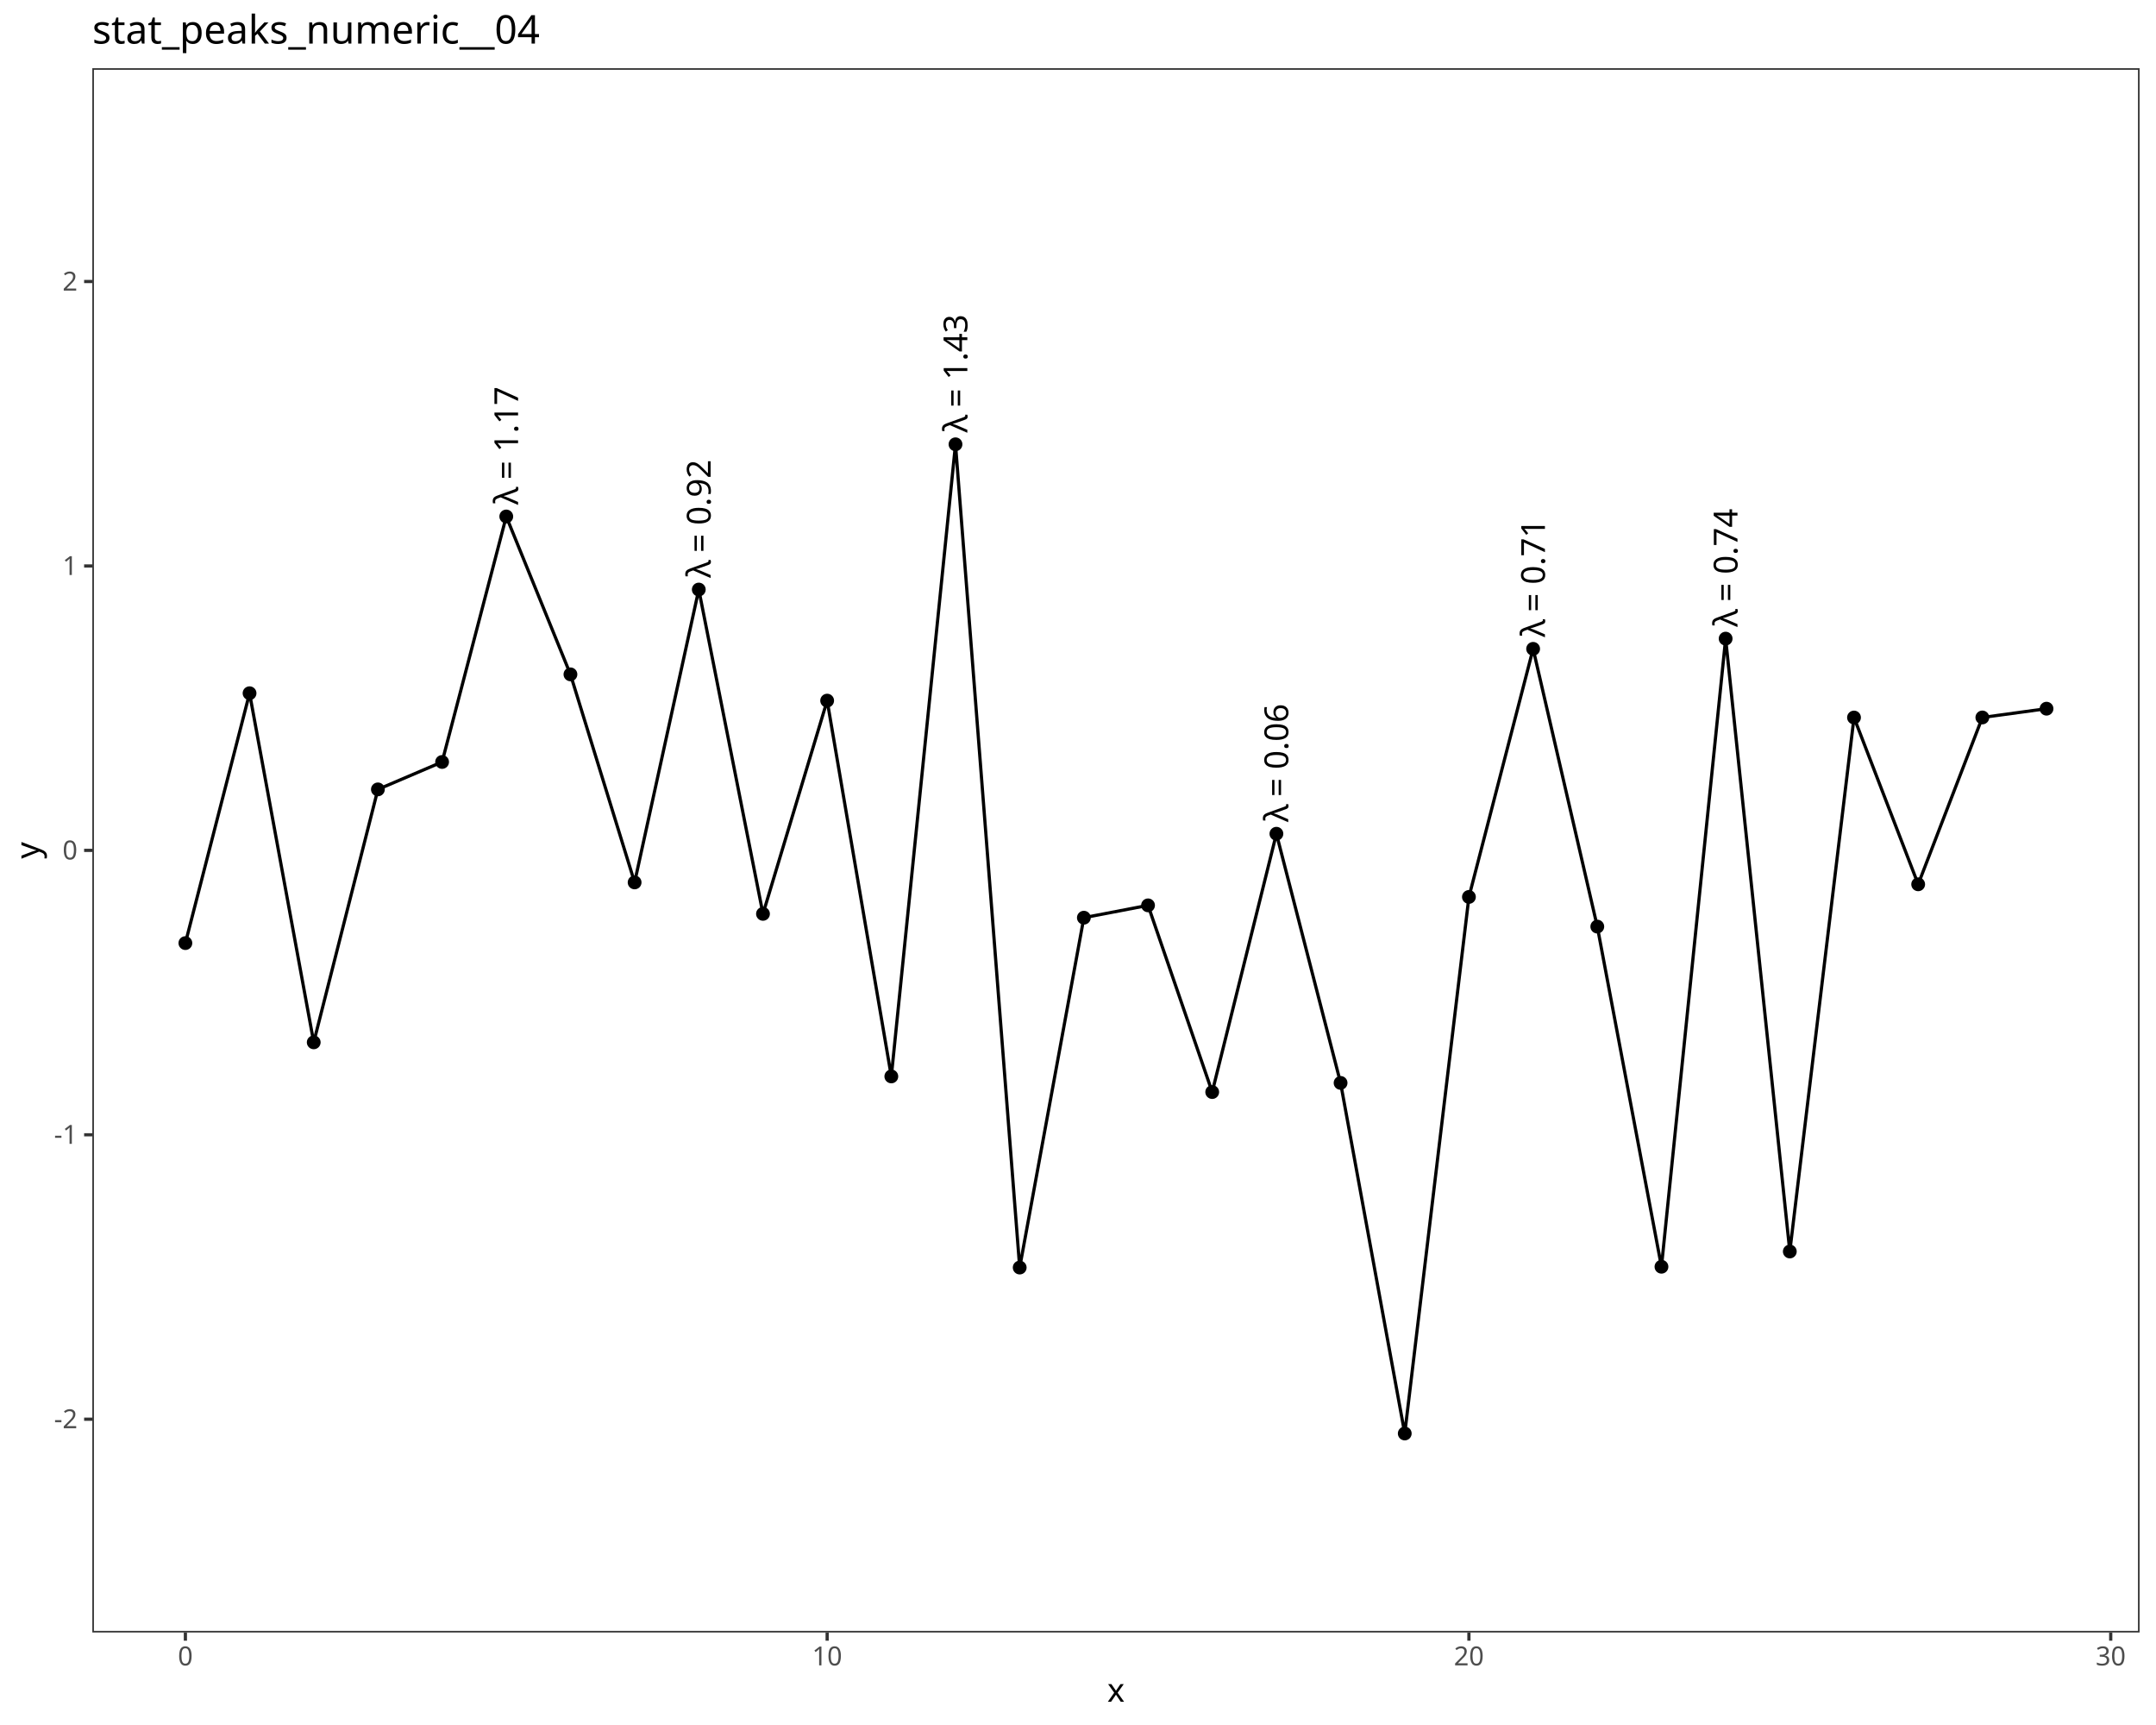
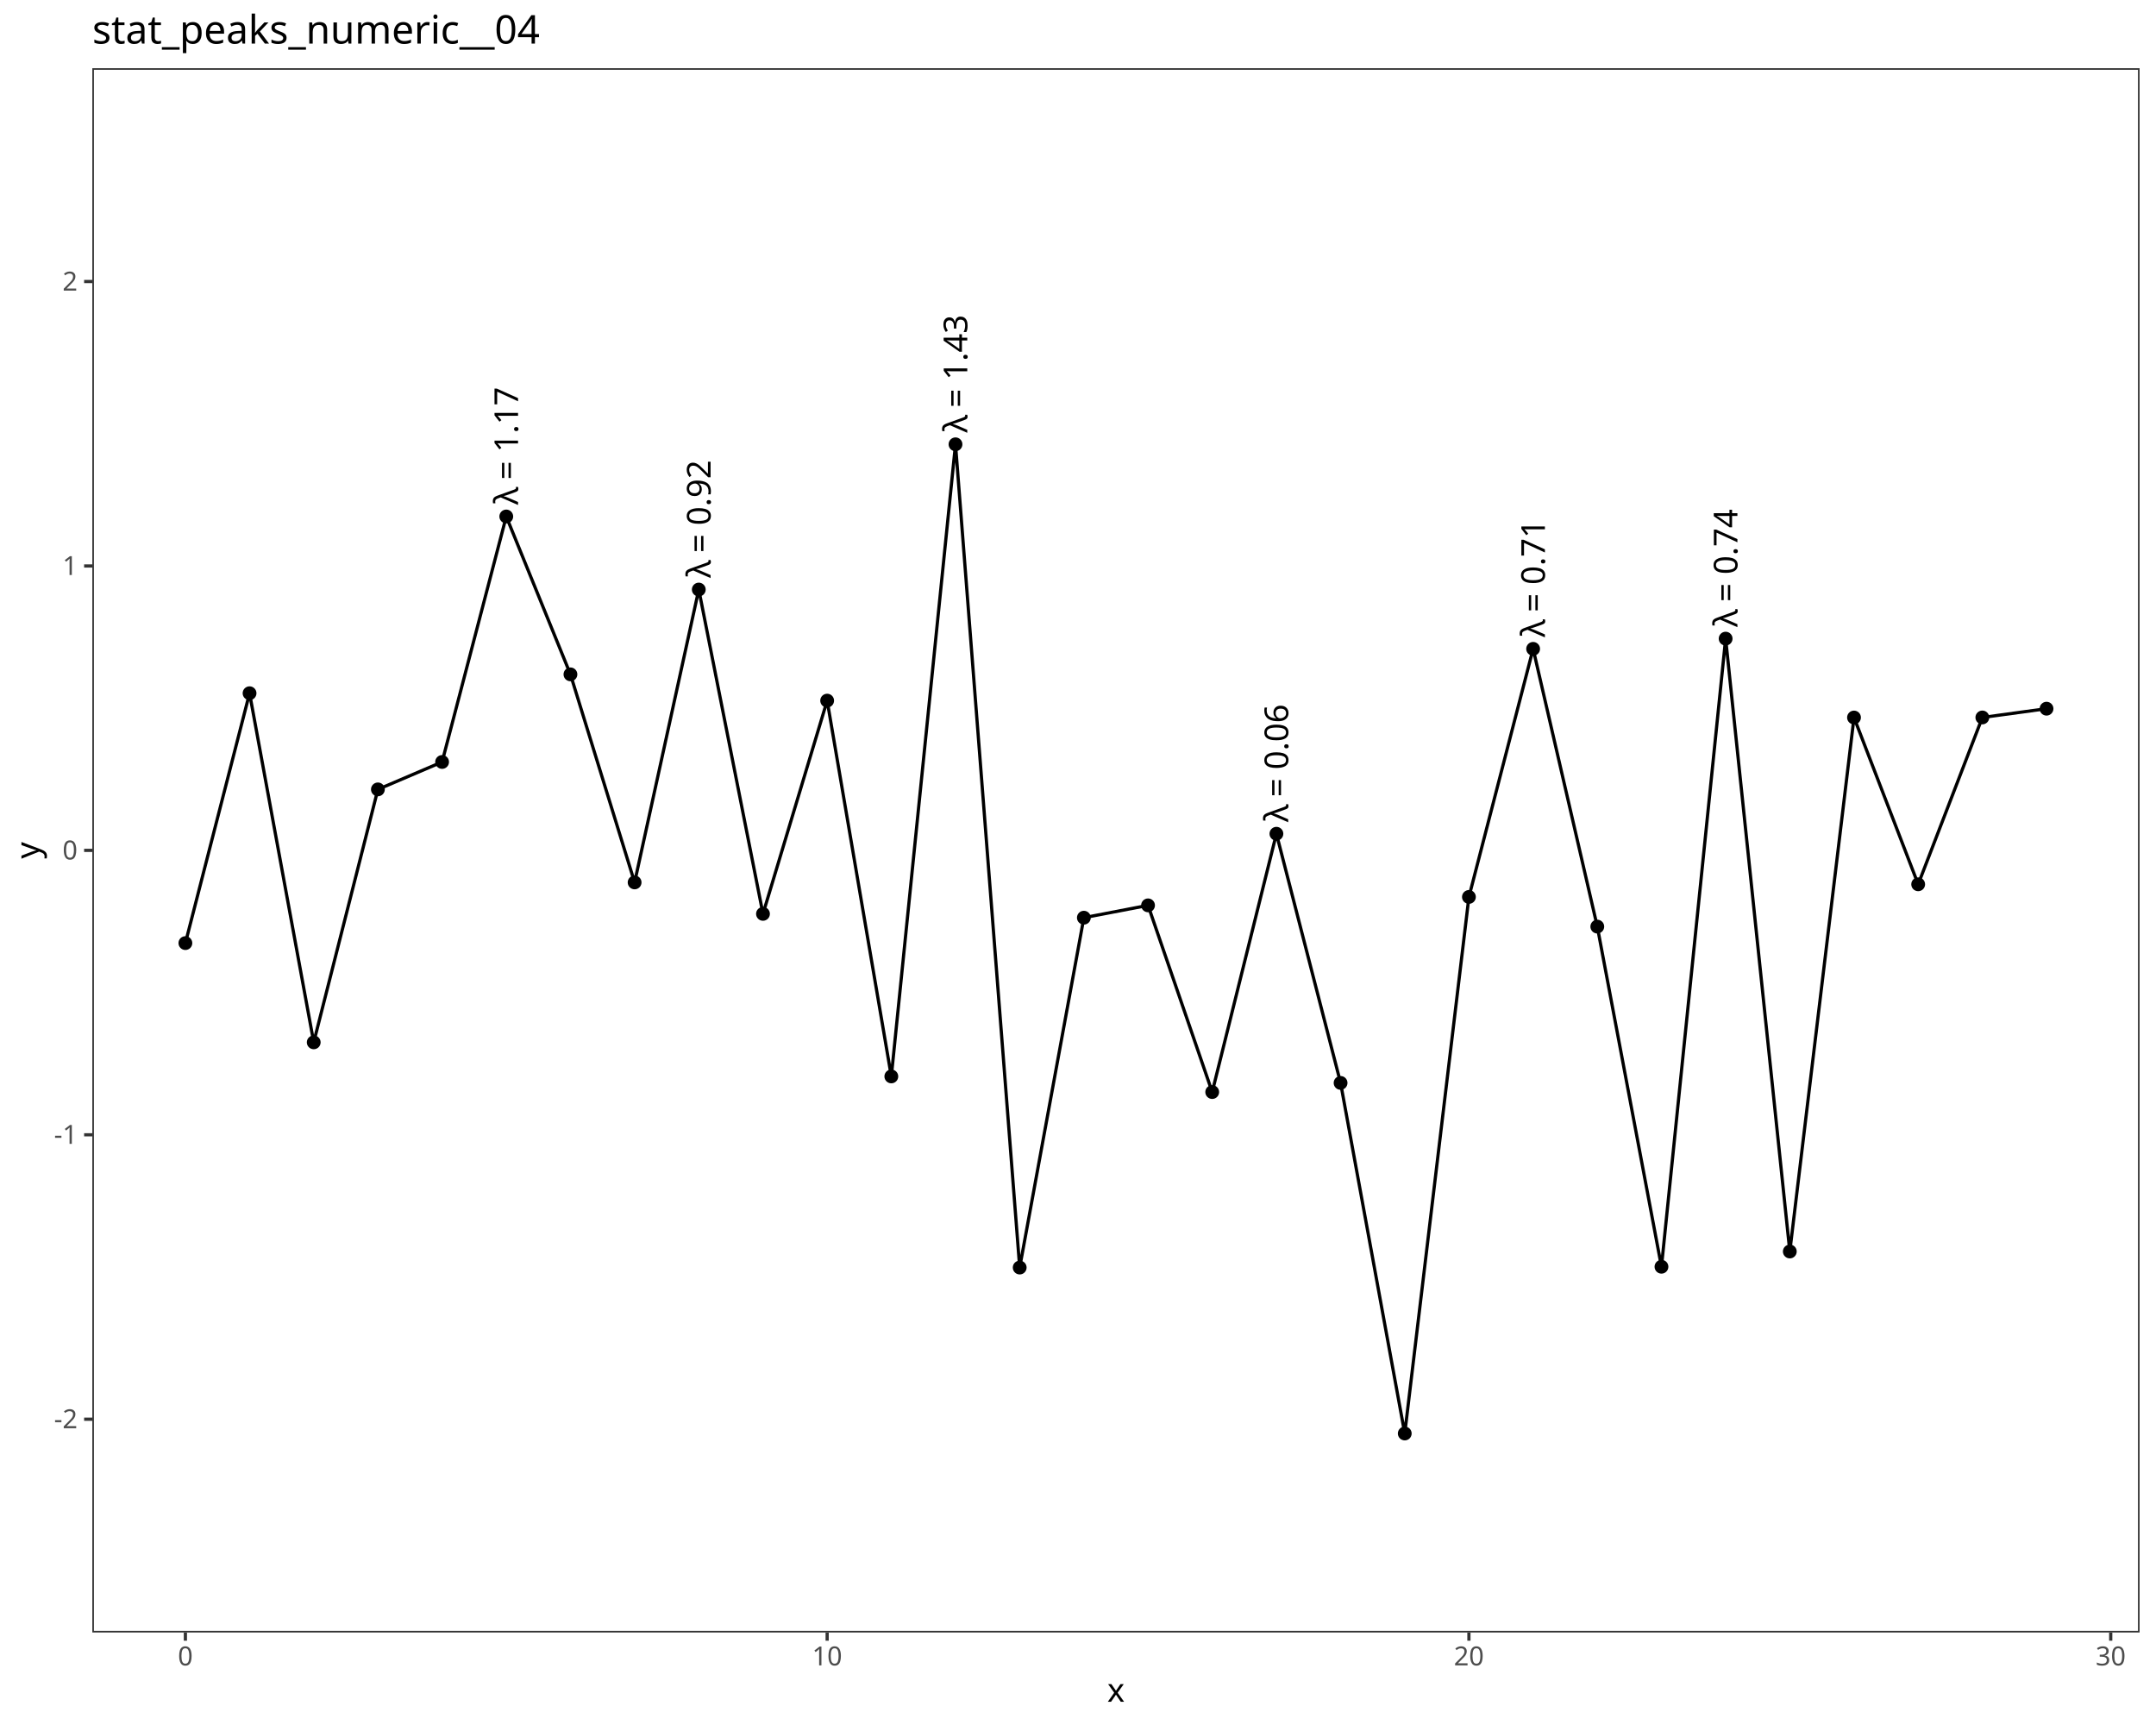
<svg xmlns="http://www.w3.org/2000/svg" class="svglite" data-engine-version="2.0" width="720.00pt" height="576.00pt" viewBox="0 0 720.00 576.00">
  <defs>
    <style type="text/css">
    .svglite line, .svglite polyline, .svglite polygon, .svglite path, .svglite rect, .svglite circle {
      fill: none;
      stroke: #000000;
      stroke-linecap: round;
      stroke-linejoin: round;
      stroke-miterlimit: 10.00;
    }
  </style>
  </defs>
  <rect width="100%" height="100%" style="stroke: none; fill: #FFFFFF;" />
  <defs>
    <clipPath id="cpMC4wMHw3MjAuMDB8MC4wMHw1NzYuMDA=">
      <rect x="0.00" y="0.00" width="720.00" height="576.00" />
    </clipPath>
  </defs>
  <g clip-path="url(#cpMC4wMHw3MjAuMDB8MC4wMHw1NzYuMDA=)">
    <rect x="0.00" y="0.00" width="720.00" height="576.00" style="stroke-width: 1.07; stroke: #FFFFFF; fill: #FFFFFF;" />
  </g>
  <defs>
    <clipPath id="cpMzAuODN8NzE0LjUyfDIyLjc4fDU0NS4xMQ==">
      <rect x="30.83" y="22.78" width="683.69" height="522.33" />
    </clipPath>
  </defs>
  <g clip-path="url(#cpMzAuODN8NzE0LjUyfDIyLjc4fDU0NS4xMQ==)">
    <rect x="30.83" y="22.78" width="683.69" height="522.33" style="stroke-width: 1.07; stroke: none; fill: #FFFFFF;" />
    <circle cx="61.91" cy="314.91" r="1.95" style="stroke-width: 0.71; fill: #000000;" />
    <circle cx="83.34" cy="231.48" r="1.95" style="stroke-width: 0.71; fill: #000000;" />
    <circle cx="104.77" cy="348.05" r="1.95" style="stroke-width: 0.71; fill: #000000;" />
    <circle cx="126.20" cy="263.59" r="1.95" style="stroke-width: 0.71; fill: #000000;" />
    <circle cx="147.64" cy="254.43" r="1.95" style="stroke-width: 0.71; fill: #000000;" />
    <circle cx="169.07" cy="172.46" r="1.95" style="stroke-width: 0.71; fill: #000000;" />
    <circle cx="190.50" cy="225.18" r="1.95" style="stroke-width: 0.71; fill: #000000;" />
    <circle cx="211.93" cy="294.65" r="1.95" style="stroke-width: 0.71; fill: #000000;" />
    <circle cx="233.36" cy="196.86" r="1.95" style="stroke-width: 0.71; fill: #000000;" />
    <circle cx="254.80" cy="305.15" r="1.95" style="stroke-width: 0.71; fill: #000000;" />
    <circle cx="276.23" cy="233.95" r="1.95" style="stroke-width: 0.71; fill: #000000;" />
    <circle cx="297.66" cy="359.43" r="1.95" style="stroke-width: 0.71; fill: #000000;" />
    <circle cx="319.09" cy="148.36" r="1.95" style="stroke-width: 0.71; fill: #000000;" />
    <circle cx="340.53" cy="423.25" r="1.95" style="stroke-width: 0.71; fill: #000000;" />
    <circle cx="361.96" cy="306.43" r="1.95" style="stroke-width: 0.71; fill: #000000;" />
    <circle cx="383.39" cy="302.31" r="1.95" style="stroke-width: 0.71; fill: #000000;" />
    <circle cx="404.82" cy="364.65" r="1.95" style="stroke-width: 0.71; fill: #000000;" />
    <circle cx="426.26" cy="278.40" r="1.95" style="stroke-width: 0.71; fill: #000000;" />
    <circle cx="447.69" cy="361.60" r="1.95" style="stroke-width: 0.71; fill: #000000;" />
    <circle cx="469.12" cy="478.66" r="1.95" style="stroke-width: 0.71; fill: #000000;" />
    <circle cx="490.55" cy="299.50" r="1.95" style="stroke-width: 0.71; fill: #000000;" />
    <circle cx="511.99" cy="216.66" r="1.95" style="stroke-width: 0.71; fill: #000000;" />
    <circle cx="533.42" cy="309.40" r="1.95" style="stroke-width: 0.71; fill: #000000;" />
    <circle cx="554.85" cy="422.98" r="1.95" style="stroke-width: 0.71; fill: #000000;" />
    <circle cx="576.28" cy="213.25" r="1.95" style="stroke-width: 0.71; fill: #000000;" />
    <circle cx="597.71" cy="417.89" r="1.95" style="stroke-width: 0.71; fill: #000000;" />
    <circle cx="619.15" cy="239.59" r="1.95" style="stroke-width: 0.71; fill: #000000;" />
    <circle cx="640.58" cy="295.28" r="1.95" style="stroke-width: 0.71; fill: #000000;" />
    <circle cx="662.01" cy="239.57" r="1.95" style="stroke-width: 0.71; fill: #000000;" />
    <circle cx="683.44" cy="236.64" r="1.95" style="stroke-width: 0.71; fill: #000000;" />
    <polyline points="61.91,314.91 83.34,231.48 104.77,348.05 126.20,263.59 147.64,254.43 169.07,172.46 190.50,225.18 211.93,294.65 233.36,196.86 254.80,305.15 276.23,233.95 297.66,359.43 319.09,148.36 340.53,423.25 361.96,306.43 383.39,302.31 404.82,364.65 426.26,278.40 447.69,361.60 469.12,478.66 490.55,299.50 511.99,216.66 533.42,309.40 554.85,422.98 576.28,213.25 597.71,417.89 619.15,239.59 640.58,295.28 662.01,239.57 683.44,236.64 " style="stroke-width: 1.07; stroke-linecap: butt;" />
-     <text transform="translate(173.01,168.55) rotate(-90)" style="font-size: 11.04px; font-family: sans;" textLength="5.62px" lengthAdjust="spacingAndGlyphs">λ</text>
-     <text transform="translate(173.01,162.93) rotate(-90)" style="font-size: 11.04px; font-family: sans;" textLength="2.76px" lengthAdjust="spacingAndGlyphs"> </text>
-     <text transform="translate(173.01,160.16) rotate(-90)" style="font-size: 11.04px; font-family: sans;" textLength="6.45px" lengthAdjust="spacingAndGlyphs">=</text>
-     <text transform="translate(173.01,153.71) rotate(-90)" style="font-size: 11.04px; font-family: sans;" textLength="2.76px" lengthAdjust="spacingAndGlyphs"> </text>
-     <text transform="translate(173.01,150.95) rotate(-90)" style="font-size: 11.04px; font-family: sans;" textLength="21.49px" lengthAdjust="spacingAndGlyphs">1.17</text>
-     <text transform="translate(237.31,192.95) rotate(-90)" style="font-size: 11.04px; font-family: sans;" textLength="5.62px" lengthAdjust="spacingAndGlyphs">λ</text>
-     <text transform="translate(237.31,187.33) rotate(-90)" style="font-size: 11.04px; font-family: sans;" textLength="2.76px" lengthAdjust="spacingAndGlyphs"> </text>
-     <text transform="translate(237.31,184.56) rotate(-90)" style="font-size: 11.04px; font-family: sans;" textLength="6.45px" lengthAdjust="spacingAndGlyphs">=</text>
-     <text transform="translate(237.31,178.11) rotate(-90)" style="font-size: 11.04px; font-family: sans;" textLength="2.76px" lengthAdjust="spacingAndGlyphs"> </text>
-     <text transform="translate(237.31,175.35) rotate(-90)" style="font-size: 11.04px; font-family: sans;" textLength="21.49px" lengthAdjust="spacingAndGlyphs">0.92</text>
-     <text transform="translate(323.04,144.45) rotate(-90)" style="font-size: 11.04px; font-family: sans;" textLength="5.62px" lengthAdjust="spacingAndGlyphs">λ</text>
-     <text transform="translate(323.04,138.82) rotate(-90)" style="font-size: 11.04px; font-family: sans;" textLength="2.76px" lengthAdjust="spacingAndGlyphs"> </text>
-     <text transform="translate(323.04,136.06) rotate(-90)" style="font-size: 11.04px; font-family: sans;" textLength="6.45px" lengthAdjust="spacingAndGlyphs">=</text>
-     <text transform="translate(323.04,129.61) rotate(-90)" style="font-size: 11.04px; font-family: sans;" textLength="2.76px" lengthAdjust="spacingAndGlyphs"> </text>
-     <text transform="translate(323.04,126.85) rotate(-90)" style="font-size: 11.04px; font-family: sans;" textLength="21.49px" lengthAdjust="spacingAndGlyphs">1.43</text>
-     <text transform="translate(430.20,274.49) rotate(-90)" style="font-size: 11.04px; font-family: sans;" textLength="5.62px" lengthAdjust="spacingAndGlyphs">λ</text>
-     <text transform="translate(430.20,268.86) rotate(-90)" style="font-size: 11.04px; font-family: sans;" textLength="2.76px" lengthAdjust="spacingAndGlyphs"> </text>
-     <text transform="translate(430.20,266.10) rotate(-90)" style="font-size: 11.04px; font-family: sans;" textLength="6.45px" lengthAdjust="spacingAndGlyphs">=</text>
-     <text transform="translate(430.20,259.65) rotate(-90)" style="font-size: 11.04px; font-family: sans;" textLength="2.76px" lengthAdjust="spacingAndGlyphs"> </text>
-     <text transform="translate(430.20,256.89) rotate(-90)" style="font-size: 11.04px; font-family: sans;" textLength="21.49px" lengthAdjust="spacingAndGlyphs">0.06</text>
-     <text transform="translate(515.93,212.75) rotate(-90)" style="font-size: 11.04px; font-family: sans;" textLength="5.62px" lengthAdjust="spacingAndGlyphs">λ</text>
-     <text transform="translate(515.93,207.13) rotate(-90)" style="font-size: 11.04px; font-family: sans;" textLength="2.76px" lengthAdjust="spacingAndGlyphs"> </text>
-     <text transform="translate(515.93,204.37) rotate(-90)" style="font-size: 11.04px; font-family: sans;" textLength="6.45px" lengthAdjust="spacingAndGlyphs">=</text>
-     <text transform="translate(515.93,197.91) rotate(-90)" style="font-size: 11.04px; font-family: sans;" textLength="2.76px" lengthAdjust="spacingAndGlyphs"> </text>
-     <text transform="translate(515.93,195.15) rotate(-90)" style="font-size: 11.04px; font-family: sans;" textLength="21.49px" lengthAdjust="spacingAndGlyphs">0.71</text>
-     <text transform="translate(580.23,209.34) rotate(-90)" style="font-size: 11.04px; font-family: sans;" textLength="5.62px" lengthAdjust="spacingAndGlyphs">λ</text>
-     <text transform="translate(580.23,203.72) rotate(-90)" style="font-size: 11.04px; font-family: sans;" textLength="2.76px" lengthAdjust="spacingAndGlyphs"> </text>
-     <text transform="translate(580.23,200.96) rotate(-90)" style="font-size: 11.04px; font-family: sans;" textLength="6.45px" lengthAdjust="spacingAndGlyphs">=</text>
-     <text transform="translate(580.23,194.50) rotate(-90)" style="font-size: 11.04px; font-family: sans;" textLength="2.76px" lengthAdjust="spacingAndGlyphs"> </text>
-     <text transform="translate(580.23,191.74) rotate(-90)" style="font-size: 11.04px; font-family: sans;" textLength="21.49px" lengthAdjust="spacingAndGlyphs">0.74</text>
+     <text transform="translate(173.00,168.56) rotate(-90)" style="font-size: 11.00px; font-family: sans;" textLength="5.60px" lengthAdjust="spacingAndGlyphs">λ</text>
+     <text transform="translate(173.00,162.96) rotate(-90)" style="font-size: 11.00px; font-family: sans;" textLength="2.75px" lengthAdjust="spacingAndGlyphs"> </text>
+     <text transform="translate(173.00,160.21) rotate(-90)" style="font-size: 11.00px; font-family: sans;" textLength="6.43px" lengthAdjust="spacingAndGlyphs">=</text>
+     <text transform="translate(173.00,153.78) rotate(-90)" style="font-size: 11.00px; font-family: sans;" textLength="2.75px" lengthAdjust="spacingAndGlyphs"> </text>
+     <text transform="translate(173.00,151.03) rotate(-90)" style="font-size: 11.00px; font-family: sans;" textLength="21.41px" lengthAdjust="spacingAndGlyphs">1.17</text>
+     <text transform="translate(237.30,192.96) rotate(-90)" style="font-size: 11.00px; font-family: sans;" textLength="5.60px" lengthAdjust="spacingAndGlyphs">λ</text>
+     <text transform="translate(237.30,187.36) rotate(-90)" style="font-size: 11.00px; font-family: sans;" textLength="2.75px" lengthAdjust="spacingAndGlyphs"> </text>
+     <text transform="translate(237.30,184.61) rotate(-90)" style="font-size: 11.00px; font-family: sans;" textLength="6.43px" lengthAdjust="spacingAndGlyphs">=</text>
+     <text transform="translate(237.30,178.18) rotate(-90)" style="font-size: 11.00px; font-family: sans;" textLength="2.75px" lengthAdjust="spacingAndGlyphs"> </text>
+     <text transform="translate(237.30,175.43) rotate(-90)" style="font-size: 11.00px; font-family: sans;" textLength="21.41px" lengthAdjust="spacingAndGlyphs">0.92</text>
+     <text transform="translate(323.02,144.46) rotate(-90)" style="font-size: 11.00px; font-family: sans;" textLength="5.60px" lengthAdjust="spacingAndGlyphs">λ</text>
+     <text transform="translate(323.02,138.86) rotate(-90)" style="font-size: 11.00px; font-family: sans;" textLength="2.75px" lengthAdjust="spacingAndGlyphs"> </text>
+     <text transform="translate(323.02,136.11) rotate(-90)" style="font-size: 11.00px; font-family: sans;" textLength="6.43px" lengthAdjust="spacingAndGlyphs">=</text>
+     <text transform="translate(323.02,129.68) rotate(-90)" style="font-size: 11.00px; font-family: sans;" textLength="2.75px" lengthAdjust="spacingAndGlyphs"> </text>
+     <text transform="translate(323.02,126.92) rotate(-90)" style="font-size: 11.00px; font-family: sans;" textLength="21.41px" lengthAdjust="spacingAndGlyphs">1.43</text>
+     <text transform="translate(430.19,274.50) rotate(-90)" style="font-size: 11.00px; font-family: sans;" textLength="5.60px" lengthAdjust="spacingAndGlyphs">λ</text>
+     <text transform="translate(430.19,268.90) rotate(-90)" style="font-size: 11.00px; font-family: sans;" textLength="2.75px" lengthAdjust="spacingAndGlyphs"> </text>
+     <text transform="translate(430.19,266.15) rotate(-90)" style="font-size: 11.00px; font-family: sans;" textLength="6.43px" lengthAdjust="spacingAndGlyphs">=</text>
+     <text transform="translate(430.19,259.72) rotate(-90)" style="font-size: 11.00px; font-family: sans;" textLength="2.75px" lengthAdjust="spacingAndGlyphs"> </text>
+     <text transform="translate(430.19,256.96) rotate(-90)" style="font-size: 11.00px; font-family: sans;" textLength="21.41px" lengthAdjust="spacingAndGlyphs">0.06</text>
+     <text transform="translate(515.92,212.77) rotate(-90)" style="font-size: 11.00px; font-family: sans;" textLength="5.60px" lengthAdjust="spacingAndGlyphs">λ</text>
+     <text transform="translate(515.92,207.16) rotate(-90)" style="font-size: 11.00px; font-family: sans;" textLength="2.75px" lengthAdjust="spacingAndGlyphs"> </text>
+     <text transform="translate(515.92,204.41) rotate(-90)" style="font-size: 11.00px; font-family: sans;" textLength="6.43px" lengthAdjust="spacingAndGlyphs">=</text>
+     <text transform="translate(515.92,197.98) rotate(-90)" style="font-size: 11.00px; font-family: sans;" textLength="2.75px" lengthAdjust="spacingAndGlyphs"> </text>
+     <text transform="translate(515.92,195.23) rotate(-90)" style="font-size: 11.00px; font-family: sans;" textLength="21.41px" lengthAdjust="spacingAndGlyphs">0.71</text>
+     <text transform="translate(580.21,209.36) rotate(-90)" style="font-size: 11.00px; font-family: sans;" textLength="5.60px" lengthAdjust="spacingAndGlyphs">λ</text>
+     <text transform="translate(580.21,203.75) rotate(-90)" style="font-size: 11.00px; font-family: sans;" textLength="2.75px" lengthAdjust="spacingAndGlyphs"> </text>
+     <text transform="translate(580.21,201.00) rotate(-90)" style="font-size: 11.00px; font-family: sans;" textLength="6.43px" lengthAdjust="spacingAndGlyphs">=</text>
+     <text transform="translate(580.21,194.57) rotate(-90)" style="font-size: 11.00px; font-family: sans;" textLength="2.75px" lengthAdjust="spacingAndGlyphs"> </text>
+     <text transform="translate(580.21,191.82) rotate(-90)" style="font-size: 11.00px; font-family: sans;" textLength="21.41px" lengthAdjust="spacingAndGlyphs">0.74</text>
    <rect x="30.83" y="22.78" width="683.69" height="522.33" style="stroke-width: 1.07; stroke: #333333;" />
  </g>
  <g clip-path="url(#cpMC4wMHw3MjAuMDB8MC4wMHw1NzYuMDA=)">
    <text x="25.90" y="476.91" text-anchor="end" style="font-size: 8.80px; fill: #4D4D4D; font-family: sans;" textLength="7.82px" lengthAdjust="spacingAndGlyphs">-2</text>
    <text x="25.90" y="381.94" text-anchor="end" style="font-size: 8.80px; fill: #4D4D4D; font-family: sans;" textLength="7.82px" lengthAdjust="spacingAndGlyphs">-1</text>
    <text x="25.90" y="286.98" text-anchor="end" style="font-size: 8.80px; fill: #4D4D4D; font-family: sans;" textLength="4.89px" lengthAdjust="spacingAndGlyphs">0</text>
    <text x="25.90" y="192.01" text-anchor="end" style="font-size: 8.80px; fill: #4D4D4D; font-family: sans;" textLength="4.89px" lengthAdjust="spacingAndGlyphs">1</text>
    <text x="25.90" y="97.04" text-anchor="end" style="font-size: 8.80px; fill: #4D4D4D; font-family: sans;" textLength="4.89px" lengthAdjust="spacingAndGlyphs">2</text>
    <polyline points="28.09,473.89 30.83,473.89 " style="stroke-width: 1.07; stroke: #333333; stroke-linecap: butt;" />
    <polyline points="28.09,378.92 30.83,378.92 " style="stroke-width: 1.07; stroke: #333333; stroke-linecap: butt;" />
    <polyline points="28.09,283.95 30.83,283.95 " style="stroke-width: 1.07; stroke: #333333; stroke-linecap: butt;" />
    <polyline points="28.09,188.98 30.83,188.98 " style="stroke-width: 1.07; stroke: #333333; stroke-linecap: butt;" />
    <polyline points="28.09,94.01 30.83,94.01 " style="stroke-width: 1.07; stroke: #333333; stroke-linecap: butt;" />
    <polyline points="61.91,547.85 61.91,545.11 " style="stroke-width: 1.07; stroke: #333333; stroke-linecap: butt;" />
    <polyline points="276.23,547.85 276.23,545.11 " style="stroke-width: 1.07; stroke: #333333; stroke-linecap: butt;" />
    <polyline points="490.55,547.85 490.55,545.11 " style="stroke-width: 1.07; stroke: #333333; stroke-linecap: butt;" />
    <polyline points="704.88,547.85 704.88,545.11 " style="stroke-width: 1.07; stroke: #333333; stroke-linecap: butt;" />
    <text x="61.91" y="556.10" text-anchor="middle" style="font-size: 8.80px; fill: #4D4D4D; font-family: sans;" textLength="4.89px" lengthAdjust="spacingAndGlyphs">0</text>
    <text x="276.23" y="556.10" text-anchor="middle" style="font-size: 8.80px; fill: #4D4D4D; font-family: sans;" textLength="9.79px" lengthAdjust="spacingAndGlyphs">10</text>
    <text x="490.55" y="556.10" text-anchor="middle" style="font-size: 8.80px; fill: #4D4D4D; font-family: sans;" textLength="9.79px" lengthAdjust="spacingAndGlyphs">20</text>
    <text x="704.88" y="556.10" text-anchor="middle" style="font-size: 8.80px; fill: #4D4D4D; font-family: sans;" textLength="9.79px" lengthAdjust="spacingAndGlyphs">30</text>
    <text x="372.67" y="568.24" text-anchor="middle" style="font-size: 11.00px; font-family: sans;" textLength="5.50px" lengthAdjust="spacingAndGlyphs">x</text>
    <text transform="translate(13.05,283.95) rotate(-90)" text-anchor="middle" style="font-size: 11.00px; font-family: sans;" textLength="5.50px" lengthAdjust="spacingAndGlyphs">y</text>
    <text x="30.83" y="14.56" style="font-size: 13.20px; font-family: sans;" textLength="147.53px" lengthAdjust="spacingAndGlyphs">stat_peaks_numeric__04</text>
  </g>
</svg>
